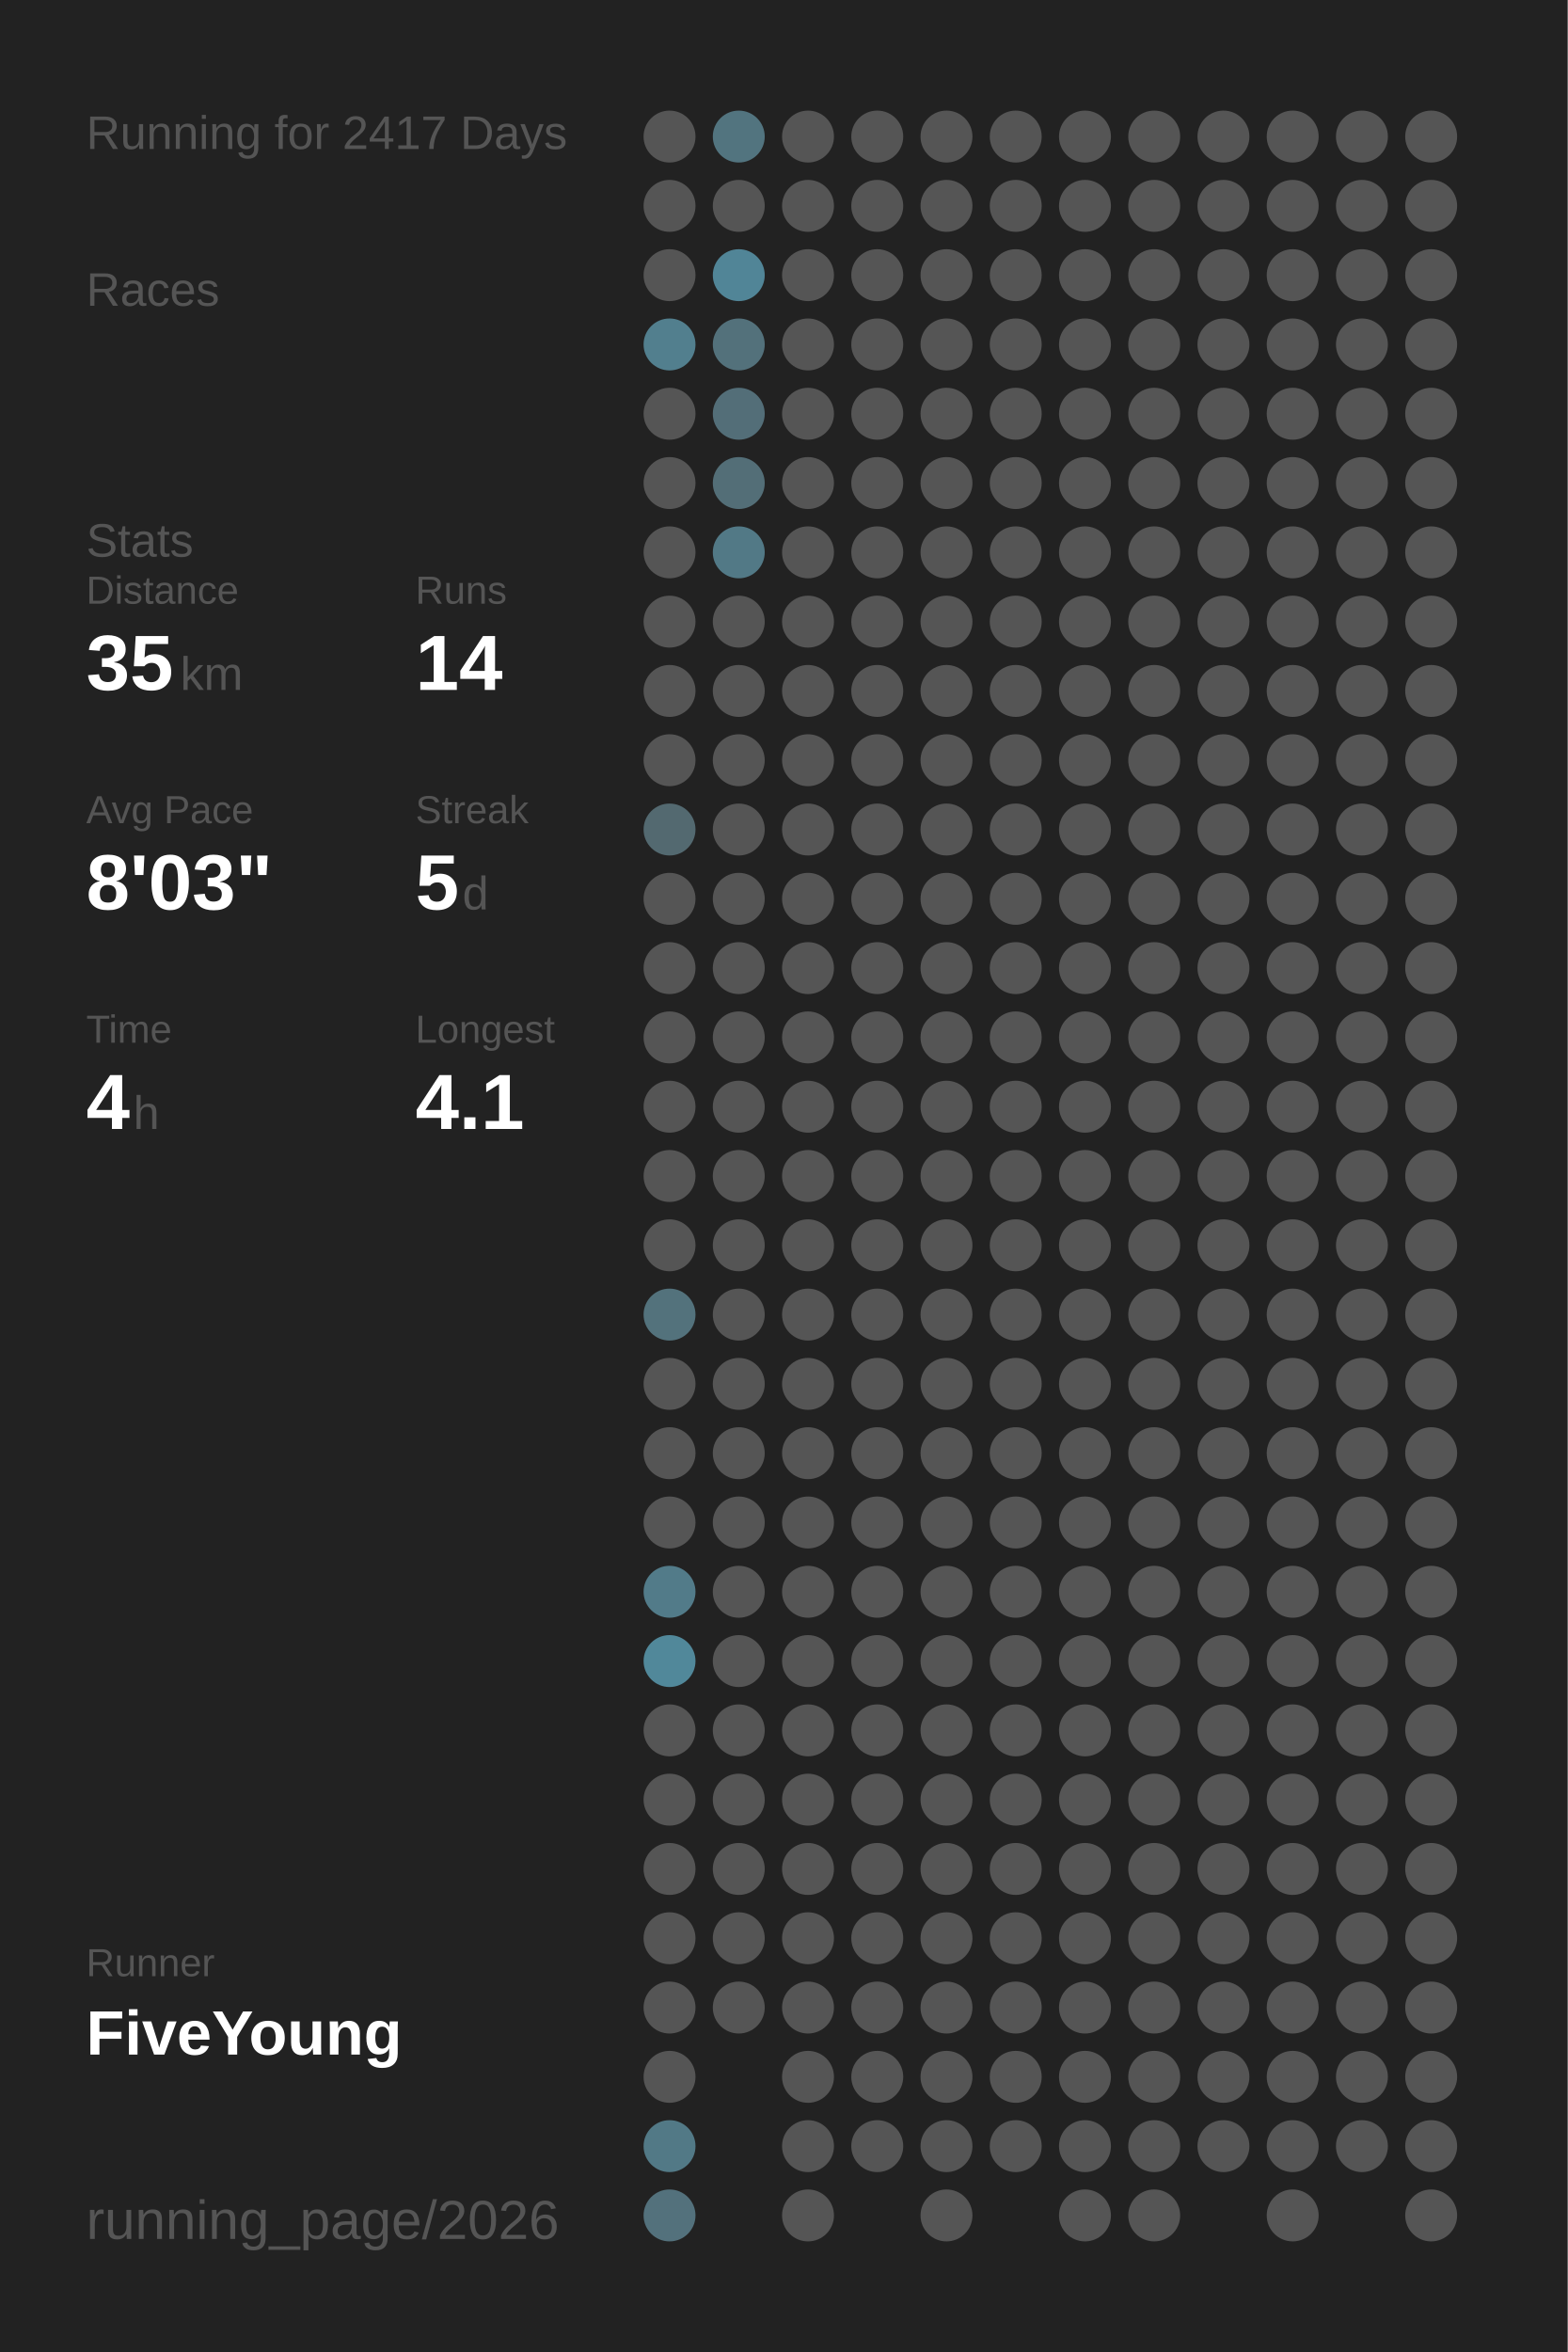
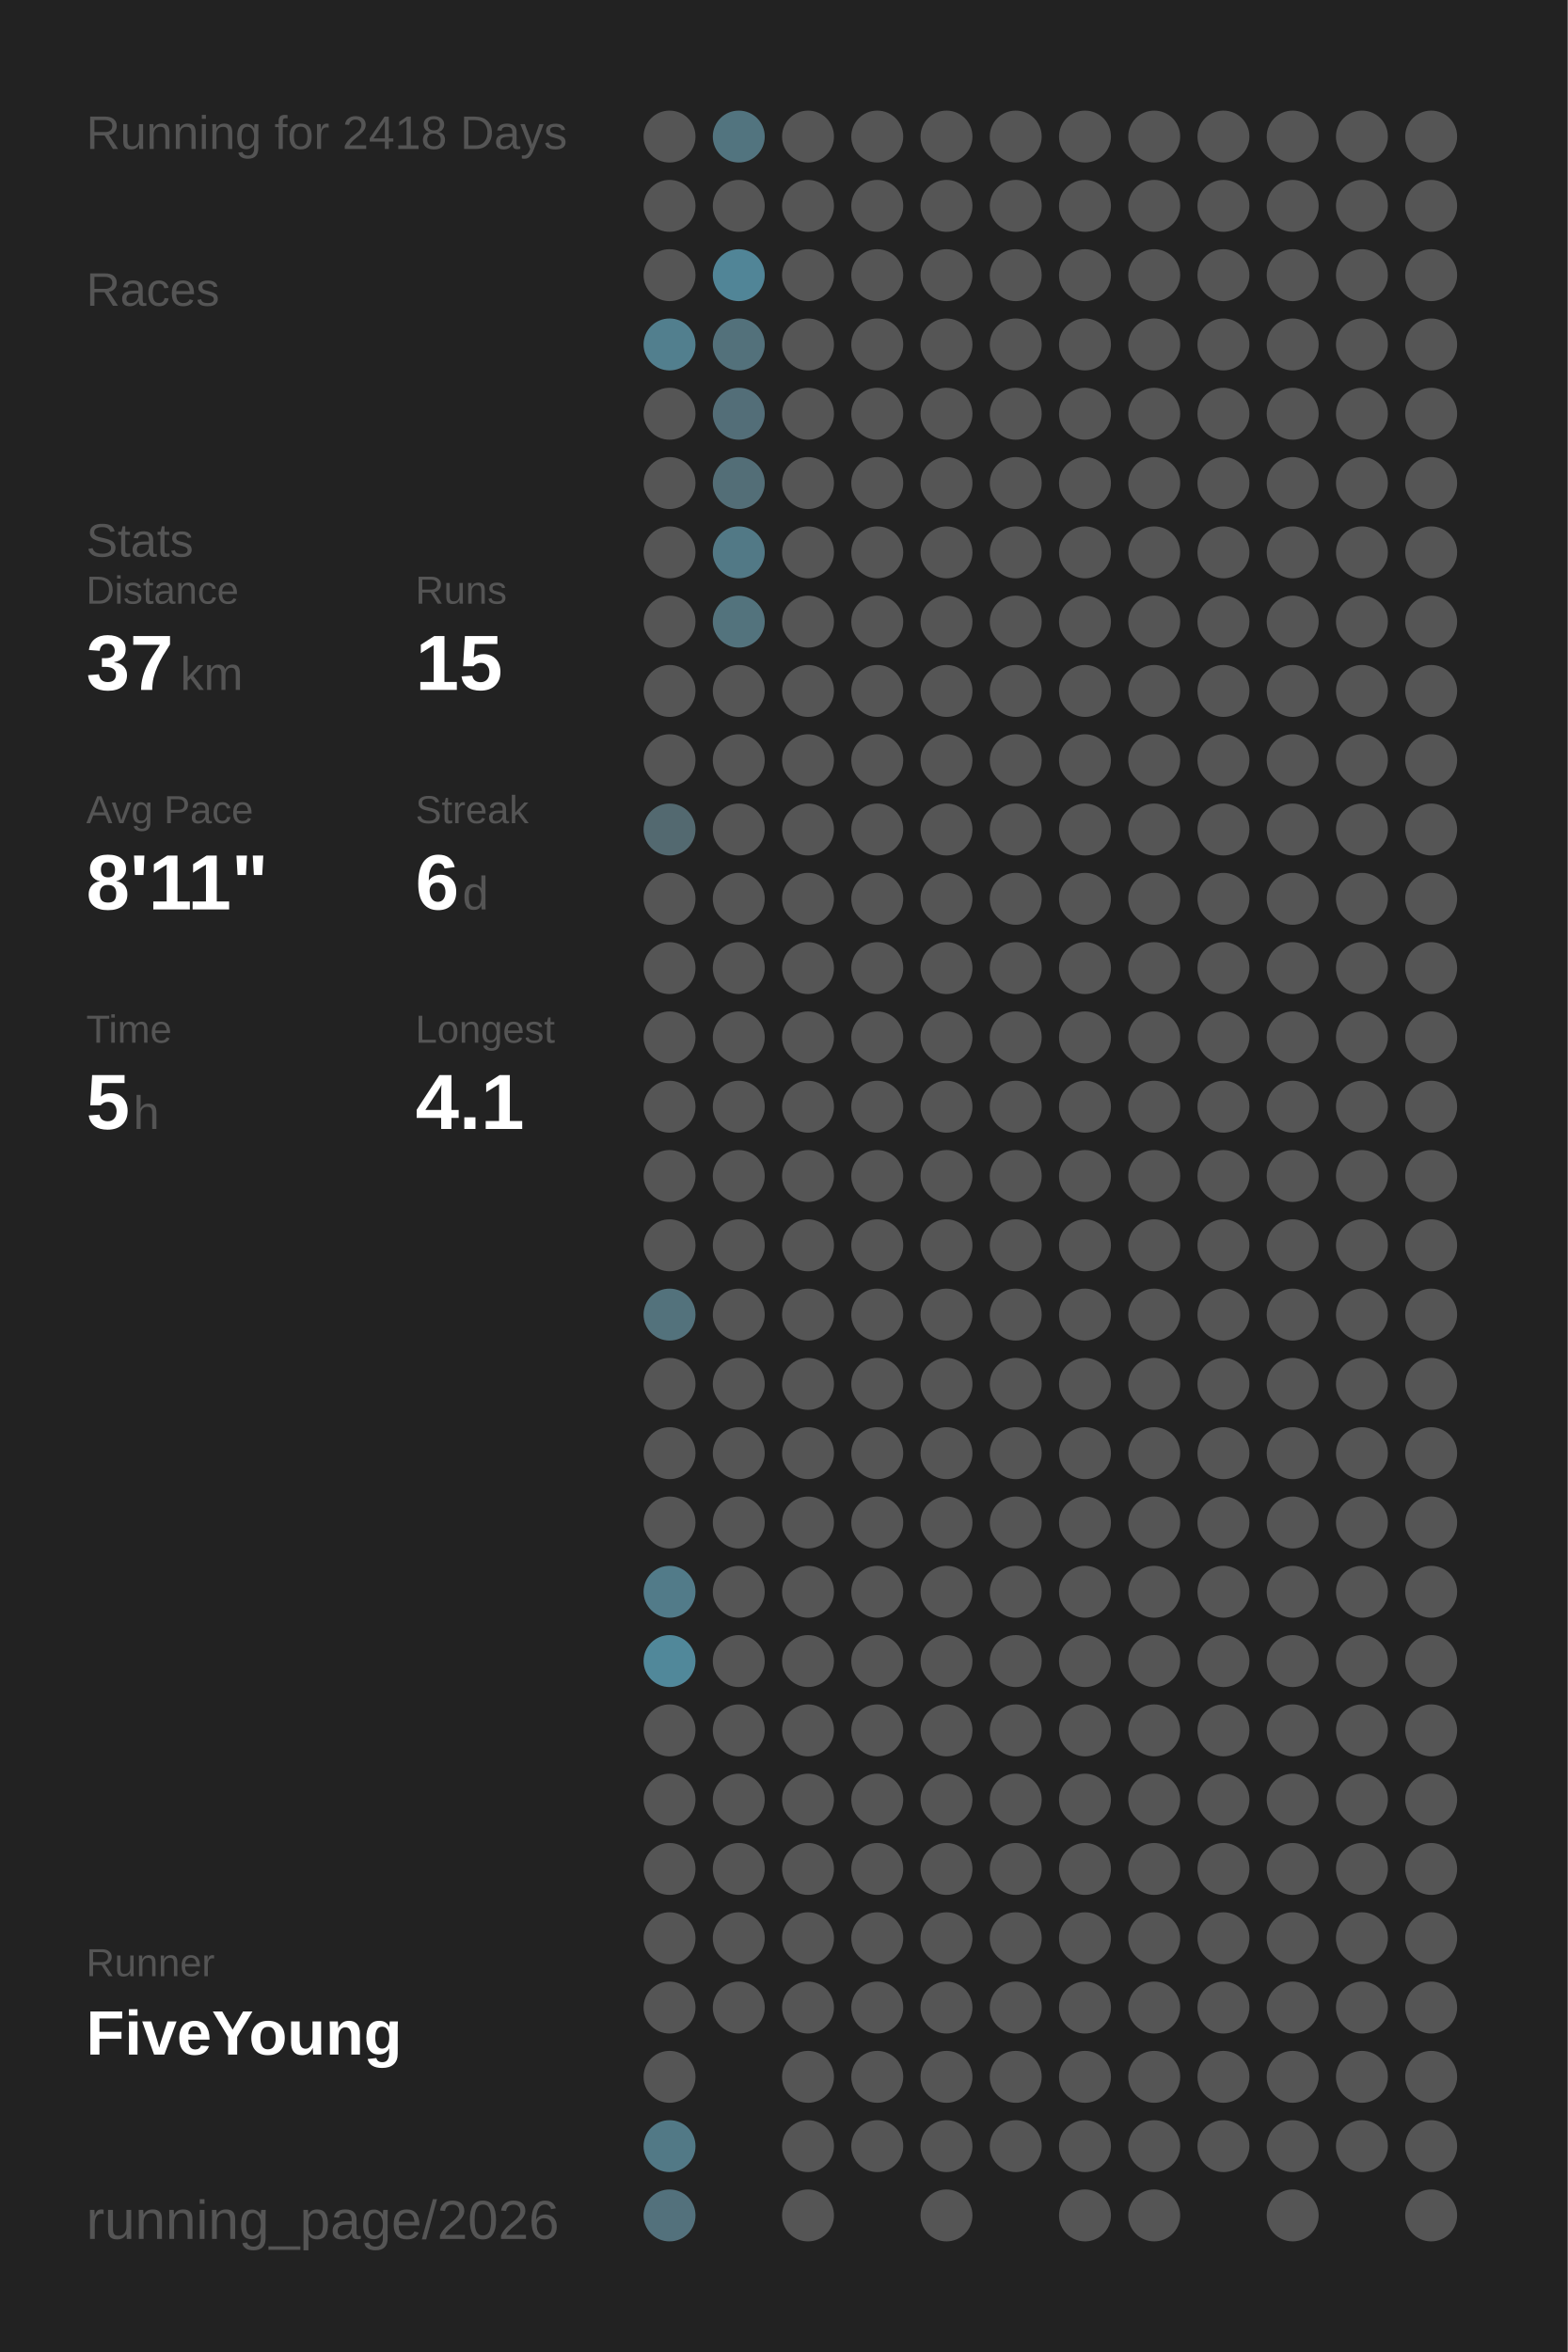
<svg xmlns="http://www.w3.org/2000/svg" baseProfile="full" height="300mm" version="1.1" viewBox="0,0,200,300" width="200mm">
  <defs />
  <rect fill="#222222" height="300" width="200" x="0" y="0" />
-   <text fill="#555555" style="font-size:6px; font-family:Arial;" x="11" y="19">Running for 2417 Days</text>
+   <text fill="#555555" style="font-size:6px; font-family:Arial;" x="11" y="19">Running for 2418 Days</text>
  <text fill="#555555" style="font-size:6px; font-family:Arial;" x="11" y="39">Races</text>
  <text fill="#555555" style="font-size:6px; font-family:Arial;" x="11" y="71">Stats</text>
  <text fill="#555555" style="font-size:5px; font-family:Arial;" x="11" y="77">Distance</text>
-   <text fill="#FFFFFF" style="font-size:10px; font-family:Arial; font-weight:bold;" x="11" y="88">35</text>
+   <text fill="#FFFFFF" style="font-size:10px; font-family:Arial; font-weight:bold;" x="11" y="88">37</text>
  <text fill="#555555" style="font-size:6px; font-family:Arial;" x="23" y="88">km</text>
  <text fill="#555555" style="font-size:5px; font-family:Arial;" x="53" y="77">Runs</text>
-   <text fill="#FFFFFF" style="font-size:10px; font-family:Arial; font-weight:bold;" x="53" y="88">14</text>
+   <text fill="#FFFFFF" style="font-size:10px; font-family:Arial; font-weight:bold;" x="53" y="88">15</text>
  <text fill="#555555" style="font-size:5px; font-family:Arial;" x="11" y="105">Avg Pace</text>
-   <text fill="#FFFFFF" style="font-size:10px; font-family:Arial; font-weight:bold;" x="11" y="116">8'03"</text>
+   <text fill="#FFFFFF" style="font-size:10px; font-family:Arial; font-weight:bold;" x="11" y="116">8'11"</text>
  <text fill="#555555" style="font-size:5px; font-family:Arial;" x="53" y="105">Streak</text>
-   <text fill="#FFFFFF" style="font-size:10px; font-family:Arial; font-weight:bold;" x="53" y="116">5</text>
+   <text fill="#FFFFFF" style="font-size:10px; font-family:Arial; font-weight:bold;" x="53" y="116">6</text>
  <text fill="#555555" style="font-size:6px; font-family:Arial;" x="59" y="116">d</text>
  <text fill="#555555" style="font-size:5px; font-family:Arial;" x="11" y="133">Time</text>
-   <text fill="#FFFFFF" style="font-size:10px; font-family:Arial; font-weight:bold;" x="11" y="144">4</text>
+   <text fill="#FFFFFF" style="font-size:10px; font-family:Arial; font-weight:bold;" x="11" y="144">5</text>
  <text fill="#555555" style="font-size:6px; font-family:Arial;" x="17" y="144">h</text>
  <text fill="#555555" style="font-size:5px; font-family:Arial;" x="53" y="133">Longest</text>
  <text fill="#FFFFFF" style="font-size:10px; font-family:Arial; font-weight:bold;" x="53" y="144">4.1</text>
  <text fill="#555555" style="font-size:5px; font-family:Arial;" x="11" y="252.065">Runner</text>
  <text fill="#FFFFFF" style="font-size:8px; font-family:Arial; font-weight:bold;" x="11" y="262.065">FiveYoung</text>
  <text fill="#555555" style="font-size:7px; font-family:Arial;" x="11" y="285.581">running_page/2026</text>
  <circle cx="85.417" cy="17.419" fill="#555555" r="3.312" />
  <circle cx="85.417" cy="26.258" fill="#555555" r="3.312" />
  <circle cx="85.417" cy="35.097" fill="#555555" r="3.312" />
  <circle cx="85.417" cy="43.935" fill="#527f8e" r="3.312" />
  <circle cx="85.417" cy="52.774" fill="#555555" r="3.312" />
  <circle cx="85.417" cy="61.613" fill="#555555" r="3.312" />
  <circle cx="85.417" cy="70.452" fill="#555555" r="3.312" />
  <circle cx="85.417" cy="79.29" fill="#555555" r="3.312" />
  <circle cx="85.417" cy="88.129" fill="#555555" r="3.312" />
  <circle cx="85.417" cy="96.968" fill="#555555" r="3.312" />
  <circle cx="85.417" cy="105.806" fill="#536970" r="3.312" />
  <circle cx="85.417" cy="114.645" fill="#555555" r="3.312" />
  <circle cx="85.417" cy="123.484" fill="#555555" r="3.312" />
  <circle cx="85.417" cy="132.323" fill="#555555" r="3.312" />
  <circle cx="85.417" cy="141.161" fill="#555555" r="3.312" />
  <circle cx="85.417" cy="150" fill="#555555" r="3.312" />
  <circle cx="85.417" cy="158.839" fill="#555555" r="3.312" />
  <circle cx="85.417" cy="167.677" fill="#53727c" r="3.312" />
  <circle cx="85.417" cy="176.516" fill="#555555" r="3.312" />
  <circle cx="85.417" cy="185.355" fill="#555555" r="3.312" />
  <circle cx="85.417" cy="194.194" fill="#555555" r="3.312" />
  <circle cx="85.417" cy="203.032" fill="#527b89" r="3.312" />
  <circle cx="85.417" cy="211.871" fill="#51889a" r="3.312" />
  <circle cx="85.417" cy="220.71" fill="#555555" r="3.312" />
  <circle cx="85.417" cy="229.548" fill="#555555" r="3.312" />
  <circle cx="85.417" cy="238.387" fill="#555555" r="3.312" />
  <circle cx="85.417" cy="247.226" fill="#555555" r="3.312" />
  <circle cx="85.417" cy="256.065" fill="#555555" r="3.312" />
  <circle cx="85.417" cy="264.903" fill="#555555" r="3.312" />
  <circle cx="85.417" cy="273.742" fill="#527986" r="3.312" />
  <circle cx="85.417" cy="282.581" fill="#53717c" r="3.312" />
  <circle cx="94.25" cy="17.419" fill="#52747f" r="3.312" />
  <circle cx="94.25" cy="26.258" fill="#555555" r="3.312" />
  <circle cx="94.25" cy="35.097" fill="#518597" r="3.312" />
  <circle cx="94.25" cy="43.935" fill="#53717b" r="3.312" />
  <circle cx="94.25" cy="52.774" fill="#536e78" r="3.312" />
  <circle cx="94.25" cy="61.613" fill="#536e77" r="3.312" />
  <circle cx="94.25" cy="70.452" fill="#527986" r="3.312" />
-   <circle cx="94.25" cy="79.29" fill="#555555" r="3.312" />
+   <circle cx="94.25" cy="79.29" fill="#53737d" r="3.312" />
  <circle cx="94.25" cy="88.129" fill="#555555" r="3.312" />
  <circle cx="94.25" cy="96.968" fill="#555555" r="3.312" />
  <circle cx="94.25" cy="105.806" fill="#555555" r="3.312" />
  <circle cx="94.25" cy="114.645" fill="#555555" r="3.312" />
  <circle cx="94.25" cy="123.484" fill="#555555" r="3.312" />
  <circle cx="94.25" cy="132.323" fill="#555555" r="3.312" />
  <circle cx="94.25" cy="141.161" fill="#555555" r="3.312" />
  <circle cx="94.25" cy="150" fill="#555555" r="3.312" />
  <circle cx="94.25" cy="158.839" fill="#555555" r="3.312" />
  <circle cx="94.25" cy="167.677" fill="#555555" r="3.312" />
  <circle cx="94.25" cy="176.516" fill="#555555" r="3.312" />
  <circle cx="94.25" cy="185.355" fill="#555555" r="3.312" />
  <circle cx="94.25" cy="194.194" fill="#555555" r="3.312" />
  <circle cx="94.25" cy="203.032" fill="#555555" r="3.312" />
  <circle cx="94.25" cy="211.871" fill="#555555" r="3.312" />
  <circle cx="94.25" cy="220.71" fill="#555555" r="3.312" />
  <circle cx="94.25" cy="229.548" fill="#555555" r="3.312" />
  <circle cx="94.25" cy="238.387" fill="#555555" r="3.312" />
  <circle cx="94.25" cy="247.226" fill="#555555" r="3.312" />
  <circle cx="94.25" cy="256.065" fill="#555555" r="3.312" />
  <circle cx="103.083" cy="17.419" fill="#555555" r="3.312" />
  <circle cx="103.083" cy="26.258" fill="#555555" r="3.312" />
  <circle cx="103.083" cy="35.097" fill="#555555" r="3.312" />
  <circle cx="103.083" cy="43.935" fill="#555555" r="3.312" />
  <circle cx="103.083" cy="52.774" fill="#555555" r="3.312" />
  <circle cx="103.083" cy="61.613" fill="#555555" r="3.312" />
  <circle cx="103.083" cy="70.452" fill="#555555" r="3.312" />
  <circle cx="103.083" cy="79.29" fill="#555555" r="3.312" />
  <circle cx="103.083" cy="88.129" fill="#555555" r="3.312" />
  <circle cx="103.083" cy="96.968" fill="#555555" r="3.312" />
  <circle cx="103.083" cy="105.806" fill="#555555" r="3.312" />
  <circle cx="103.083" cy="114.645" fill="#555555" r="3.312" />
  <circle cx="103.083" cy="123.484" fill="#555555" r="3.312" />
  <circle cx="103.083" cy="132.323" fill="#555555" r="3.312" />
  <circle cx="103.083" cy="141.161" fill="#555555" r="3.312" />
  <circle cx="103.083" cy="150" fill="#555555" r="3.312" />
  <circle cx="103.083" cy="158.839" fill="#555555" r="3.312" />
  <circle cx="103.083" cy="167.677" fill="#555555" r="3.312" />
  <circle cx="103.083" cy="176.516" fill="#555555" r="3.312" />
  <circle cx="103.083" cy="185.355" fill="#555555" r="3.312" />
  <circle cx="103.083" cy="194.194" fill="#555555" r="3.312" />
  <circle cx="103.083" cy="203.032" fill="#555555" r="3.312" />
  <circle cx="103.083" cy="211.871" fill="#555555" r="3.312" />
  <circle cx="103.083" cy="220.71" fill="#555555" r="3.312" />
  <circle cx="103.083" cy="229.548" fill="#555555" r="3.312" />
  <circle cx="103.083" cy="238.387" fill="#555555" r="3.312" />
  <circle cx="103.083" cy="247.226" fill="#555555" r="3.312" />
  <circle cx="103.083" cy="256.065" fill="#555555" r="3.312" />
  <circle cx="103.083" cy="264.903" fill="#555555" r="3.312" />
  <circle cx="103.083" cy="273.742" fill="#555555" r="3.312" />
  <circle cx="103.083" cy="282.581" fill="#555555" r="3.312" />
  <circle cx="111.917" cy="17.419" fill="#555555" r="3.312" />
  <circle cx="111.917" cy="26.258" fill="#555555" r="3.312" />
  <circle cx="111.917" cy="35.097" fill="#555555" r="3.312" />
  <circle cx="111.917" cy="43.935" fill="#555555" r="3.312" />
  <circle cx="111.917" cy="52.774" fill="#555555" r="3.312" />
  <circle cx="111.917" cy="61.613" fill="#555555" r="3.312" />
  <circle cx="111.917" cy="70.452" fill="#555555" r="3.312" />
  <circle cx="111.917" cy="79.29" fill="#555555" r="3.312" />
  <circle cx="111.917" cy="88.129" fill="#555555" r="3.312" />
  <circle cx="111.917" cy="96.968" fill="#555555" r="3.312" />
  <circle cx="111.917" cy="105.806" fill="#555555" r="3.312" />
  <circle cx="111.917" cy="114.645" fill="#555555" r="3.312" />
  <circle cx="111.917" cy="123.484" fill="#555555" r="3.312" />
  <circle cx="111.917" cy="132.323" fill="#555555" r="3.312" />
  <circle cx="111.917" cy="141.161" fill="#555555" r="3.312" />
  <circle cx="111.917" cy="150" fill="#555555" r="3.312" />
  <circle cx="111.917" cy="158.839" fill="#555555" r="3.312" />
  <circle cx="111.917" cy="167.677" fill="#555555" r="3.312" />
  <circle cx="111.917" cy="176.516" fill="#555555" r="3.312" />
  <circle cx="111.917" cy="185.355" fill="#555555" r="3.312" />
  <circle cx="111.917" cy="194.194" fill="#555555" r="3.312" />
  <circle cx="111.917" cy="203.032" fill="#555555" r="3.312" />
  <circle cx="111.917" cy="211.871" fill="#555555" r="3.312" />
  <circle cx="111.917" cy="220.71" fill="#555555" r="3.312" />
  <circle cx="111.917" cy="229.548" fill="#555555" r="3.312" />
  <circle cx="111.917" cy="238.387" fill="#555555" r="3.312" />
  <circle cx="111.917" cy="247.226" fill="#555555" r="3.312" />
  <circle cx="111.917" cy="256.065" fill="#555555" r="3.312" />
  <circle cx="111.917" cy="264.903" fill="#555555" r="3.312" />
  <circle cx="111.917" cy="273.742" fill="#555555" r="3.312" />
  <circle cx="120.75" cy="17.419" fill="#555555" r="3.312" />
  <circle cx="120.75" cy="26.258" fill="#555555" r="3.312" />
  <circle cx="120.75" cy="35.097" fill="#555555" r="3.312" />
  <circle cx="120.75" cy="43.935" fill="#555555" r="3.312" />
  <circle cx="120.75" cy="52.774" fill="#555555" r="3.312" />
  <circle cx="120.75" cy="61.613" fill="#555555" r="3.312" />
  <circle cx="120.75" cy="70.452" fill="#555555" r="3.312" />
  <circle cx="120.75" cy="79.29" fill="#555555" r="3.312" />
  <circle cx="120.75" cy="88.129" fill="#555555" r="3.312" />
  <circle cx="120.75" cy="96.968" fill="#555555" r="3.312" />
  <circle cx="120.75" cy="105.806" fill="#555555" r="3.312" />
  <circle cx="120.75" cy="114.645" fill="#555555" r="3.312" />
  <circle cx="120.75" cy="123.484" fill="#555555" r="3.312" />
  <circle cx="120.75" cy="132.323" fill="#555555" r="3.312" />
  <circle cx="120.75" cy="141.161" fill="#555555" r="3.312" />
  <circle cx="120.75" cy="150" fill="#555555" r="3.312" />
  <circle cx="120.75" cy="158.839" fill="#555555" r="3.312" />
  <circle cx="120.75" cy="167.677" fill="#555555" r="3.312" />
  <circle cx="120.75" cy="176.516" fill="#555555" r="3.312" />
  <circle cx="120.75" cy="185.355" fill="#555555" r="3.312" />
  <circle cx="120.75" cy="194.194" fill="#555555" r="3.312" />
  <circle cx="120.75" cy="203.032" fill="#555555" r="3.312" />
  <circle cx="120.75" cy="211.871" fill="#555555" r="3.312" />
  <circle cx="120.75" cy="220.71" fill="#555555" r="3.312" />
  <circle cx="120.75" cy="229.548" fill="#555555" r="3.312" />
  <circle cx="120.75" cy="238.387" fill="#555555" r="3.312" />
  <circle cx="120.75" cy="247.226" fill="#555555" r="3.312" />
  <circle cx="120.75" cy="256.065" fill="#555555" r="3.312" />
  <circle cx="120.75" cy="264.903" fill="#555555" r="3.312" />
  <circle cx="120.75" cy="273.742" fill="#555555" r="3.312" />
  <circle cx="120.75" cy="282.581" fill="#555555" r="3.312" />
  <circle cx="129.583" cy="17.419" fill="#555555" r="3.312" />
  <circle cx="129.583" cy="26.258" fill="#555555" r="3.312" />
  <circle cx="129.583" cy="35.097" fill="#555555" r="3.312" />
  <circle cx="129.583" cy="43.935" fill="#555555" r="3.312" />
  <circle cx="129.583" cy="52.774" fill="#555555" r="3.312" />
  <circle cx="129.583" cy="61.613" fill="#555555" r="3.312" />
  <circle cx="129.583" cy="70.452" fill="#555555" r="3.312" />
  <circle cx="129.583" cy="79.29" fill="#555555" r="3.312" />
  <circle cx="129.583" cy="88.129" fill="#555555" r="3.312" />
  <circle cx="129.583" cy="96.968" fill="#555555" r="3.312" />
  <circle cx="129.583" cy="105.806" fill="#555555" r="3.312" />
  <circle cx="129.583" cy="114.645" fill="#555555" r="3.312" />
  <circle cx="129.583" cy="123.484" fill="#555555" r="3.312" />
  <circle cx="129.583" cy="132.323" fill="#555555" r="3.312" />
  <circle cx="129.583" cy="141.161" fill="#555555" r="3.312" />
  <circle cx="129.583" cy="150" fill="#555555" r="3.312" />
  <circle cx="129.583" cy="158.839" fill="#555555" r="3.312" />
  <circle cx="129.583" cy="167.677" fill="#555555" r="3.312" />
  <circle cx="129.583" cy="176.516" fill="#555555" r="3.312" />
  <circle cx="129.583" cy="185.355" fill="#555555" r="3.312" />
  <circle cx="129.583" cy="194.194" fill="#555555" r="3.312" />
  <circle cx="129.583" cy="203.032" fill="#555555" r="3.312" />
  <circle cx="129.583" cy="211.871" fill="#555555" r="3.312" />
  <circle cx="129.583" cy="220.71" fill="#555555" r="3.312" />
  <circle cx="129.583" cy="229.548" fill="#555555" r="3.312" />
  <circle cx="129.583" cy="238.387" fill="#555555" r="3.312" />
  <circle cx="129.583" cy="247.226" fill="#555555" r="3.312" />
  <circle cx="129.583" cy="256.065" fill="#555555" r="3.312" />
  <circle cx="129.583" cy="264.903" fill="#555555" r="3.312" />
  <circle cx="129.583" cy="273.742" fill="#555555" r="3.312" />
  <circle cx="138.417" cy="17.419" fill="#555555" r="3.312" />
  <circle cx="138.417" cy="26.258" fill="#555555" r="3.312" />
  <circle cx="138.417" cy="35.097" fill="#555555" r="3.312" />
  <circle cx="138.417" cy="43.935" fill="#555555" r="3.312" />
  <circle cx="138.417" cy="52.774" fill="#555555" r="3.312" />
  <circle cx="138.417" cy="61.613" fill="#555555" r="3.312" />
  <circle cx="138.417" cy="70.452" fill="#555555" r="3.312" />
  <circle cx="138.417" cy="79.29" fill="#555555" r="3.312" />
  <circle cx="138.417" cy="88.129" fill="#555555" r="3.312" />
  <circle cx="138.417" cy="96.968" fill="#555555" r="3.312" />
  <circle cx="138.417" cy="105.806" fill="#555555" r="3.312" />
  <circle cx="138.417" cy="114.645" fill="#555555" r="3.312" />
  <circle cx="138.417" cy="123.484" fill="#555555" r="3.312" />
  <circle cx="138.417" cy="132.323" fill="#555555" r="3.312" />
  <circle cx="138.417" cy="141.161" fill="#555555" r="3.312" />
  <circle cx="138.417" cy="150" fill="#555555" r="3.312" />
  <circle cx="138.417" cy="158.839" fill="#555555" r="3.312" />
  <circle cx="138.417" cy="167.677" fill="#555555" r="3.312" />
  <circle cx="138.417" cy="176.516" fill="#555555" r="3.312" />
  <circle cx="138.417" cy="185.355" fill="#555555" r="3.312" />
  <circle cx="138.417" cy="194.194" fill="#555555" r="3.312" />
  <circle cx="138.417" cy="203.032" fill="#555555" r="3.312" />
  <circle cx="138.417" cy="211.871" fill="#555555" r="3.312" />
  <circle cx="138.417" cy="220.71" fill="#555555" r="3.312" />
  <circle cx="138.417" cy="229.548" fill="#555555" r="3.312" />
  <circle cx="138.417" cy="238.387" fill="#555555" r="3.312" />
  <circle cx="138.417" cy="247.226" fill="#555555" r="3.312" />
  <circle cx="138.417" cy="256.065" fill="#555555" r="3.312" />
  <circle cx="138.417" cy="264.903" fill="#555555" r="3.312" />
  <circle cx="138.417" cy="273.742" fill="#555555" r="3.312" />
  <circle cx="138.417" cy="282.581" fill="#555555" r="3.312" />
  <circle cx="147.25" cy="17.419" fill="#555555" r="3.312" />
  <circle cx="147.25" cy="26.258" fill="#555555" r="3.312" />
  <circle cx="147.25" cy="35.097" fill="#555555" r="3.312" />
  <circle cx="147.25" cy="43.935" fill="#555555" r="3.312" />
  <circle cx="147.25" cy="52.774" fill="#555555" r="3.312" />
  <circle cx="147.25" cy="61.613" fill="#555555" r="3.312" />
  <circle cx="147.25" cy="70.452" fill="#555555" r="3.312" />
  <circle cx="147.25" cy="79.29" fill="#555555" r="3.312" />
  <circle cx="147.25" cy="88.129" fill="#555555" r="3.312" />
  <circle cx="147.25" cy="96.968" fill="#555555" r="3.312" />
  <circle cx="147.25" cy="105.806" fill="#555555" r="3.312" />
  <circle cx="147.25" cy="114.645" fill="#555555" r="3.312" />
  <circle cx="147.25" cy="123.484" fill="#555555" r="3.312" />
  <circle cx="147.25" cy="132.323" fill="#555555" r="3.312" />
  <circle cx="147.25" cy="141.161" fill="#555555" r="3.312" />
  <circle cx="147.25" cy="150" fill="#555555" r="3.312" />
  <circle cx="147.25" cy="158.839" fill="#555555" r="3.312" />
  <circle cx="147.25" cy="167.677" fill="#555555" r="3.312" />
  <circle cx="147.25" cy="176.516" fill="#555555" r="3.312" />
  <circle cx="147.25" cy="185.355" fill="#555555" r="3.312" />
  <circle cx="147.25" cy="194.194" fill="#555555" r="3.312" />
  <circle cx="147.25" cy="203.032" fill="#555555" r="3.312" />
  <circle cx="147.25" cy="211.871" fill="#555555" r="3.312" />
  <circle cx="147.25" cy="220.71" fill="#555555" r="3.312" />
  <circle cx="147.25" cy="229.548" fill="#555555" r="3.312" />
  <circle cx="147.25" cy="238.387" fill="#555555" r="3.312" />
  <circle cx="147.25" cy="247.226" fill="#555555" r="3.312" />
  <circle cx="147.25" cy="256.065" fill="#555555" r="3.312" />
  <circle cx="147.25" cy="264.903" fill="#555555" r="3.312" />
  <circle cx="147.25" cy="273.742" fill="#555555" r="3.312" />
  <circle cx="147.25" cy="282.581" fill="#555555" r="3.312" />
  <circle cx="156.083" cy="17.419" fill="#555555" r="3.312" />
  <circle cx="156.083" cy="26.258" fill="#555555" r="3.312" />
  <circle cx="156.083" cy="35.097" fill="#555555" r="3.312" />
  <circle cx="156.083" cy="43.935" fill="#555555" r="3.312" />
  <circle cx="156.083" cy="52.774" fill="#555555" r="3.312" />
  <circle cx="156.083" cy="61.613" fill="#555555" r="3.312" />
  <circle cx="156.083" cy="70.452" fill="#555555" r="3.312" />
  <circle cx="156.083" cy="79.29" fill="#555555" r="3.312" />
  <circle cx="156.083" cy="88.129" fill="#555555" r="3.312" />
  <circle cx="156.083" cy="96.968" fill="#555555" r="3.312" />
  <circle cx="156.083" cy="105.806" fill="#555555" r="3.312" />
  <circle cx="156.083" cy="114.645" fill="#555555" r="3.312" />
  <circle cx="156.083" cy="123.484" fill="#555555" r="3.312" />
  <circle cx="156.083" cy="132.323" fill="#555555" r="3.312" />
  <circle cx="156.083" cy="141.161" fill="#555555" r="3.312" />
  <circle cx="156.083" cy="150" fill="#555555" r="3.312" />
  <circle cx="156.083" cy="158.839" fill="#555555" r="3.312" />
  <circle cx="156.083" cy="167.677" fill="#555555" r="3.312" />
  <circle cx="156.083" cy="176.516" fill="#555555" r="3.312" />
  <circle cx="156.083" cy="185.355" fill="#555555" r="3.312" />
  <circle cx="156.083" cy="194.194" fill="#555555" r="3.312" />
  <circle cx="156.083" cy="203.032" fill="#555555" r="3.312" />
  <circle cx="156.083" cy="211.871" fill="#555555" r="3.312" />
  <circle cx="156.083" cy="220.71" fill="#555555" r="3.312" />
  <circle cx="156.083" cy="229.548" fill="#555555" r="3.312" />
  <circle cx="156.083" cy="238.387" fill="#555555" r="3.312" />
  <circle cx="156.083" cy="247.226" fill="#555555" r="3.312" />
  <circle cx="156.083" cy="256.065" fill="#555555" r="3.312" />
  <circle cx="156.083" cy="264.903" fill="#555555" r="3.312" />
  <circle cx="156.083" cy="273.742" fill="#555555" r="3.312" />
  <circle cx="164.917" cy="17.419" fill="#555555" r="3.312" />
  <circle cx="164.917" cy="26.258" fill="#555555" r="3.312" />
  <circle cx="164.917" cy="35.097" fill="#555555" r="3.312" />
  <circle cx="164.917" cy="43.935" fill="#555555" r="3.312" />
  <circle cx="164.917" cy="52.774" fill="#555555" r="3.312" />
  <circle cx="164.917" cy="61.613" fill="#555555" r="3.312" />
  <circle cx="164.917" cy="70.452" fill="#555555" r="3.312" />
  <circle cx="164.917" cy="79.29" fill="#555555" r="3.312" />
  <circle cx="164.917" cy="88.129" fill="#555555" r="3.312" />
  <circle cx="164.917" cy="96.968" fill="#555555" r="3.312" />
  <circle cx="164.917" cy="105.806" fill="#555555" r="3.312" />
  <circle cx="164.917" cy="114.645" fill="#555555" r="3.312" />
  <circle cx="164.917" cy="123.484" fill="#555555" r="3.312" />
  <circle cx="164.917" cy="132.323" fill="#555555" r="3.312" />
  <circle cx="164.917" cy="141.161" fill="#555555" r="3.312" />
  <circle cx="164.917" cy="150" fill="#555555" r="3.312" />
  <circle cx="164.917" cy="158.839" fill="#555555" r="3.312" />
  <circle cx="164.917" cy="167.677" fill="#555555" r="3.312" />
  <circle cx="164.917" cy="176.516" fill="#555555" r="3.312" />
  <circle cx="164.917" cy="185.355" fill="#555555" r="3.312" />
  <circle cx="164.917" cy="194.194" fill="#555555" r="3.312" />
  <circle cx="164.917" cy="203.032" fill="#555555" r="3.312" />
  <circle cx="164.917" cy="211.871" fill="#555555" r="3.312" />
  <circle cx="164.917" cy="220.71" fill="#555555" r="3.312" />
  <circle cx="164.917" cy="229.548" fill="#555555" r="3.312" />
  <circle cx="164.917" cy="238.387" fill="#555555" r="3.312" />
  <circle cx="164.917" cy="247.226" fill="#555555" r="3.312" />
  <circle cx="164.917" cy="256.065" fill="#555555" r="3.312" />
  <circle cx="164.917" cy="264.903" fill="#555555" r="3.312" />
  <circle cx="164.917" cy="273.742" fill="#555555" r="3.312" />
  <circle cx="164.917" cy="282.581" fill="#555555" r="3.312" />
  <circle cx="173.75" cy="17.419" fill="#555555" r="3.312" />
  <circle cx="173.75" cy="26.258" fill="#555555" r="3.312" />
  <circle cx="173.75" cy="35.097" fill="#555555" r="3.312" />
  <circle cx="173.75" cy="43.935" fill="#555555" r="3.312" />
  <circle cx="173.75" cy="52.774" fill="#555555" r="3.312" />
  <circle cx="173.75" cy="61.613" fill="#555555" r="3.312" />
  <circle cx="173.75" cy="70.452" fill="#555555" r="3.312" />
  <circle cx="173.75" cy="79.29" fill="#555555" r="3.312" />
  <circle cx="173.75" cy="88.129" fill="#555555" r="3.312" />
  <circle cx="173.75" cy="96.968" fill="#555555" r="3.312" />
  <circle cx="173.75" cy="105.806" fill="#555555" r="3.312" />
  <circle cx="173.75" cy="114.645" fill="#555555" r="3.312" />
  <circle cx="173.75" cy="123.484" fill="#555555" r="3.312" />
  <circle cx="173.75" cy="132.323" fill="#555555" r="3.312" />
  <circle cx="173.75" cy="141.161" fill="#555555" r="3.312" />
  <circle cx="173.75" cy="150" fill="#555555" r="3.312" />
  <circle cx="173.75" cy="158.839" fill="#555555" r="3.312" />
  <circle cx="173.75" cy="167.677" fill="#555555" r="3.312" />
  <circle cx="173.75" cy="176.516" fill="#555555" r="3.312" />
  <circle cx="173.75" cy="185.355" fill="#555555" r="3.312" />
  <circle cx="173.75" cy="194.194" fill="#555555" r="3.312" />
  <circle cx="173.75" cy="203.032" fill="#555555" r="3.312" />
  <circle cx="173.75" cy="211.871" fill="#555555" r="3.312" />
  <circle cx="173.75" cy="220.71" fill="#555555" r="3.312" />
  <circle cx="173.75" cy="229.548" fill="#555555" r="3.312" />
  <circle cx="173.75" cy="238.387" fill="#555555" r="3.312" />
  <circle cx="173.75" cy="247.226" fill="#555555" r="3.312" />
  <circle cx="173.75" cy="256.065" fill="#555555" r="3.312" />
  <circle cx="173.75" cy="264.903" fill="#555555" r="3.312" />
  <circle cx="173.75" cy="273.742" fill="#555555" r="3.312" />
  <circle cx="182.583" cy="17.419" fill="#555555" r="3.312" />
  <circle cx="182.583" cy="26.258" fill="#555555" r="3.312" />
  <circle cx="182.583" cy="35.097" fill="#555555" r="3.312" />
  <circle cx="182.583" cy="43.935" fill="#555555" r="3.312" />
  <circle cx="182.583" cy="52.774" fill="#555555" r="3.312" />
  <circle cx="182.583" cy="61.613" fill="#555555" r="3.312" />
  <circle cx="182.583" cy="70.452" fill="#555555" r="3.312" />
  <circle cx="182.583" cy="79.29" fill="#555555" r="3.312" />
  <circle cx="182.583" cy="88.129" fill="#555555" r="3.312" />
  <circle cx="182.583" cy="96.968" fill="#555555" r="3.312" />
  <circle cx="182.583" cy="105.806" fill="#555555" r="3.312" />
  <circle cx="182.583" cy="114.645" fill="#555555" r="3.312" />
  <circle cx="182.583" cy="123.484" fill="#555555" r="3.312" />
  <circle cx="182.583" cy="132.323" fill="#555555" r="3.312" />
  <circle cx="182.583" cy="141.161" fill="#555555" r="3.312" />
  <circle cx="182.583" cy="150" fill="#555555" r="3.312" />
  <circle cx="182.583" cy="158.839" fill="#555555" r="3.312" />
  <circle cx="182.583" cy="167.677" fill="#555555" r="3.312" />
  <circle cx="182.583" cy="176.516" fill="#555555" r="3.312" />
  <circle cx="182.583" cy="185.355" fill="#555555" r="3.312" />
  <circle cx="182.583" cy="194.194" fill="#555555" r="3.312" />
  <circle cx="182.583" cy="203.032" fill="#555555" r="3.312" />
  <circle cx="182.583" cy="211.871" fill="#555555" r="3.312" />
  <circle cx="182.583" cy="220.71" fill="#555555" r="3.312" />
  <circle cx="182.583" cy="229.548" fill="#555555" r="3.312" />
  <circle cx="182.583" cy="238.387" fill="#555555" r="3.312" />
  <circle cx="182.583" cy="247.226" fill="#555555" r="3.312" />
  <circle cx="182.583" cy="256.065" fill="#555555" r="3.312" />
  <circle cx="182.583" cy="264.903" fill="#555555" r="3.312" />
  <circle cx="182.583" cy="273.742" fill="#555555" r="3.312" />
  <circle cx="182.583" cy="282.581" fill="#555555" r="3.312" />
</svg>
